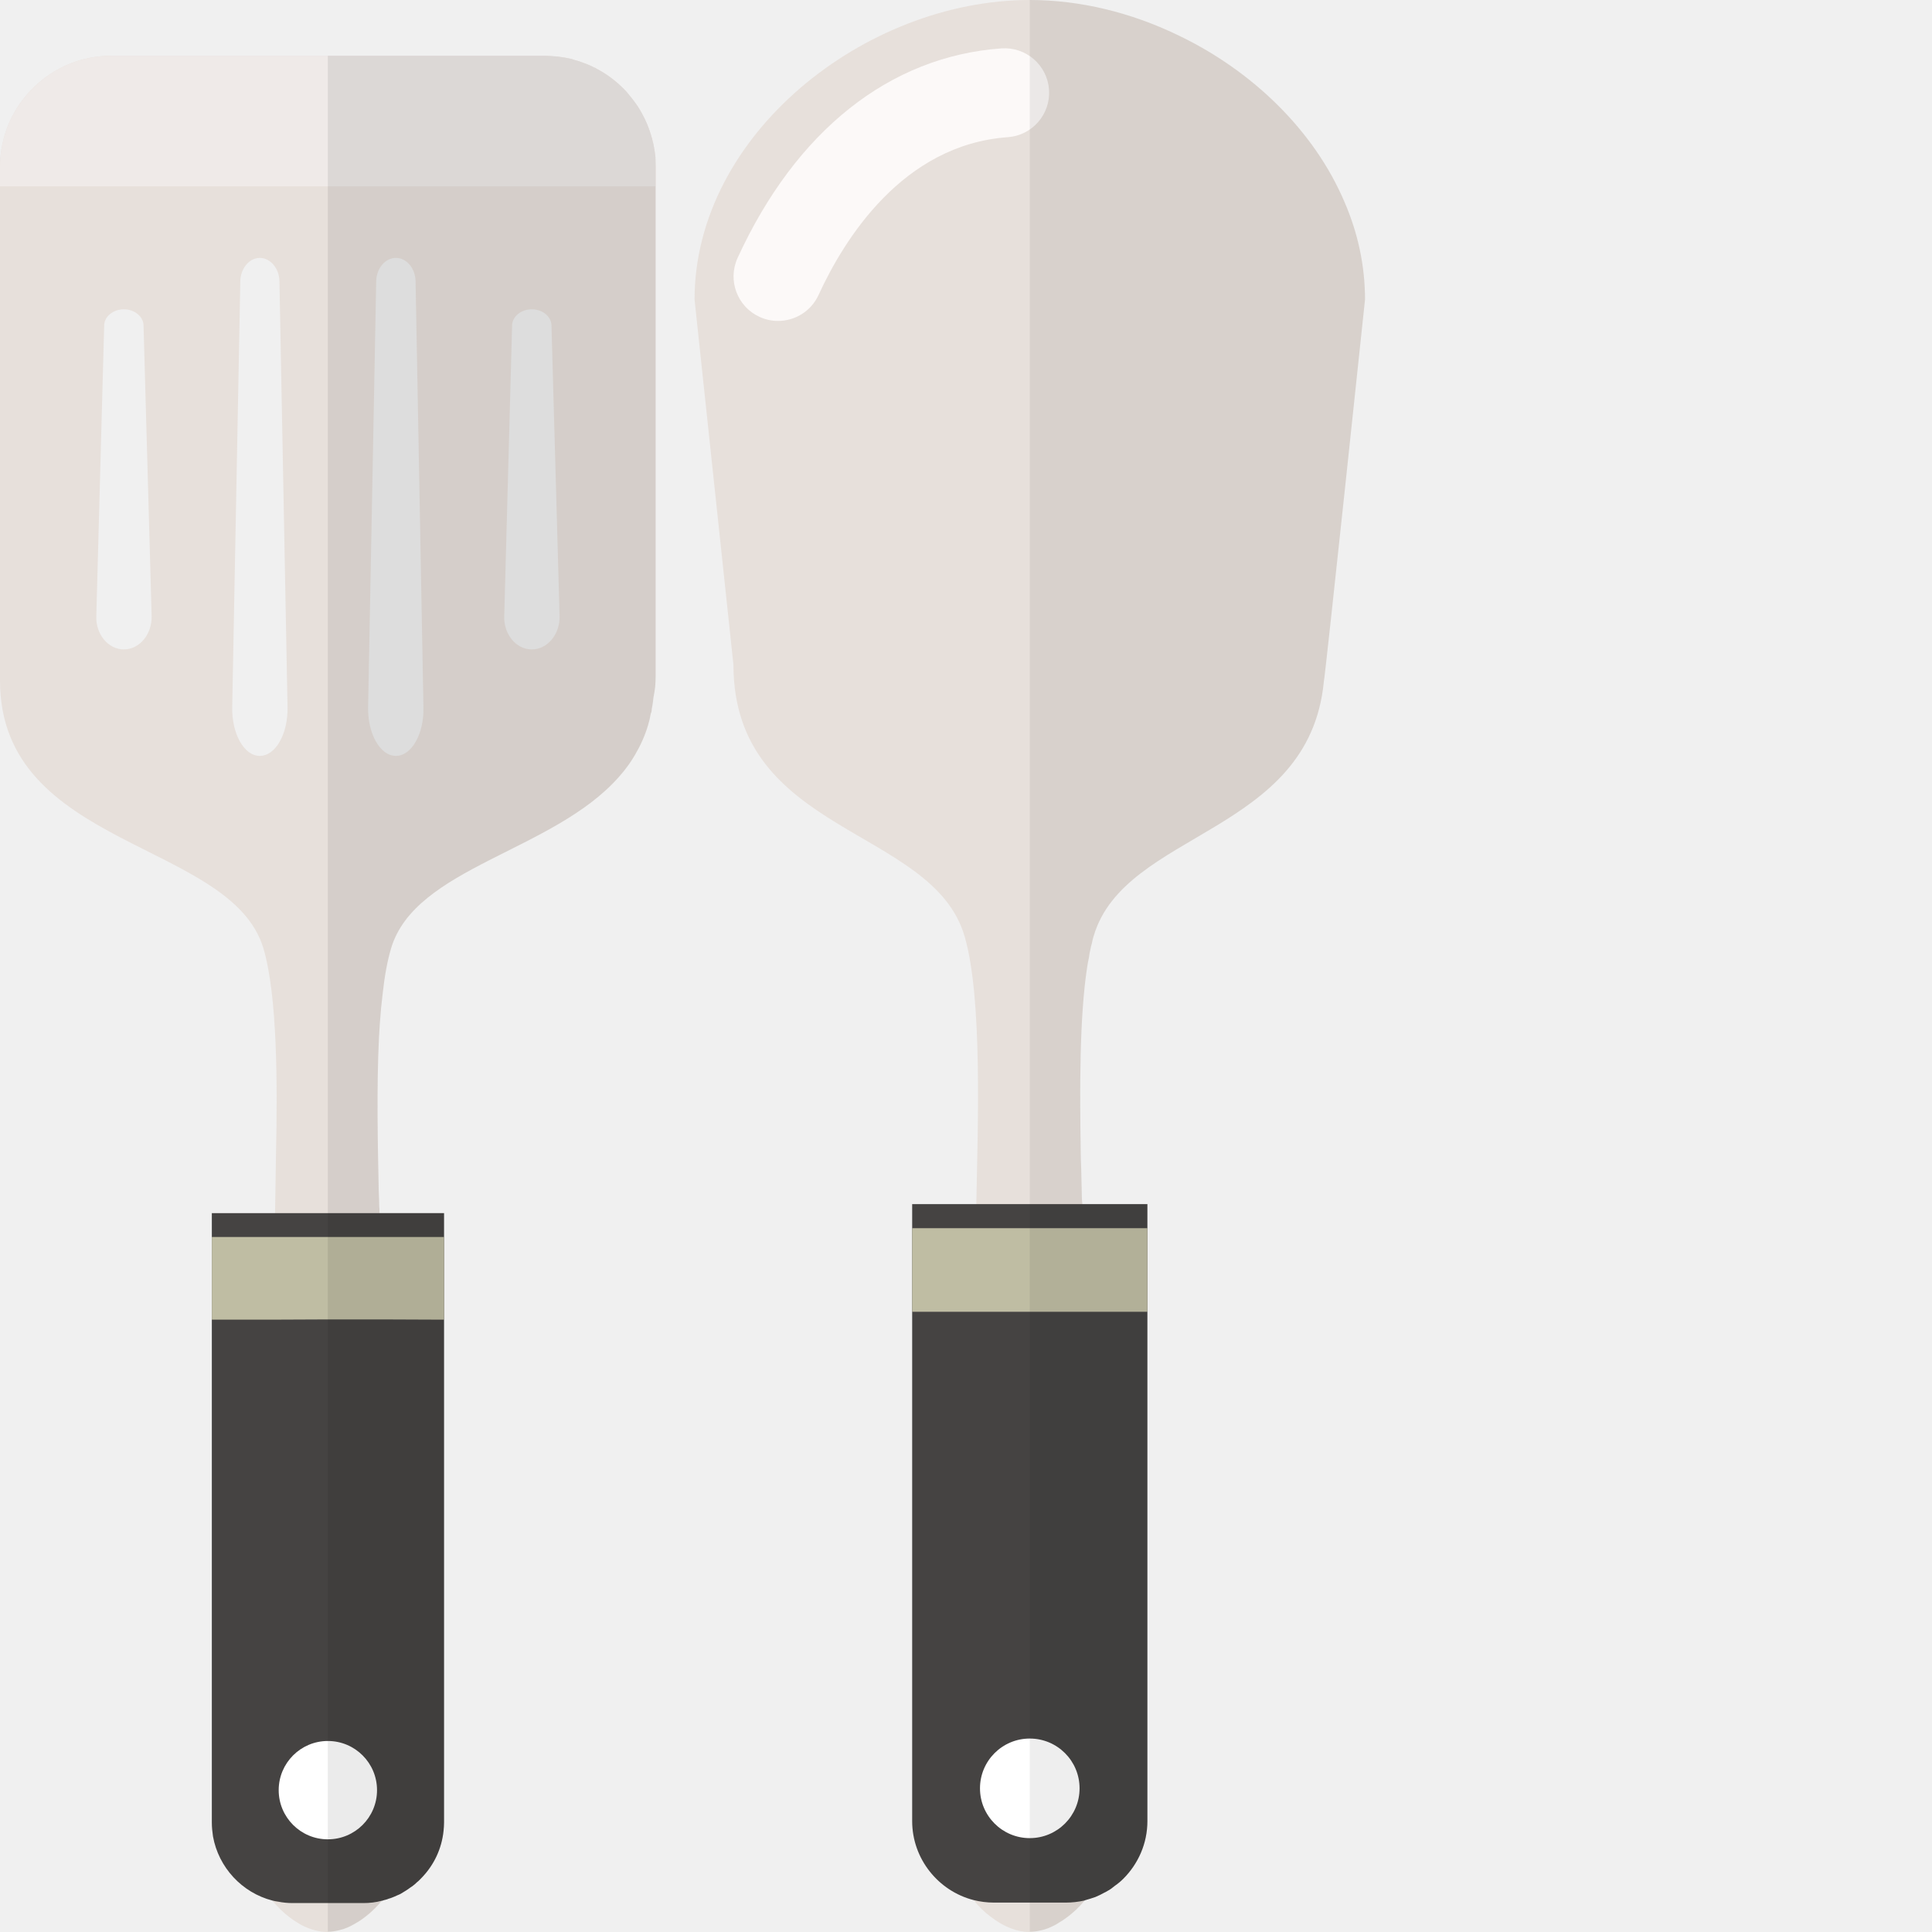
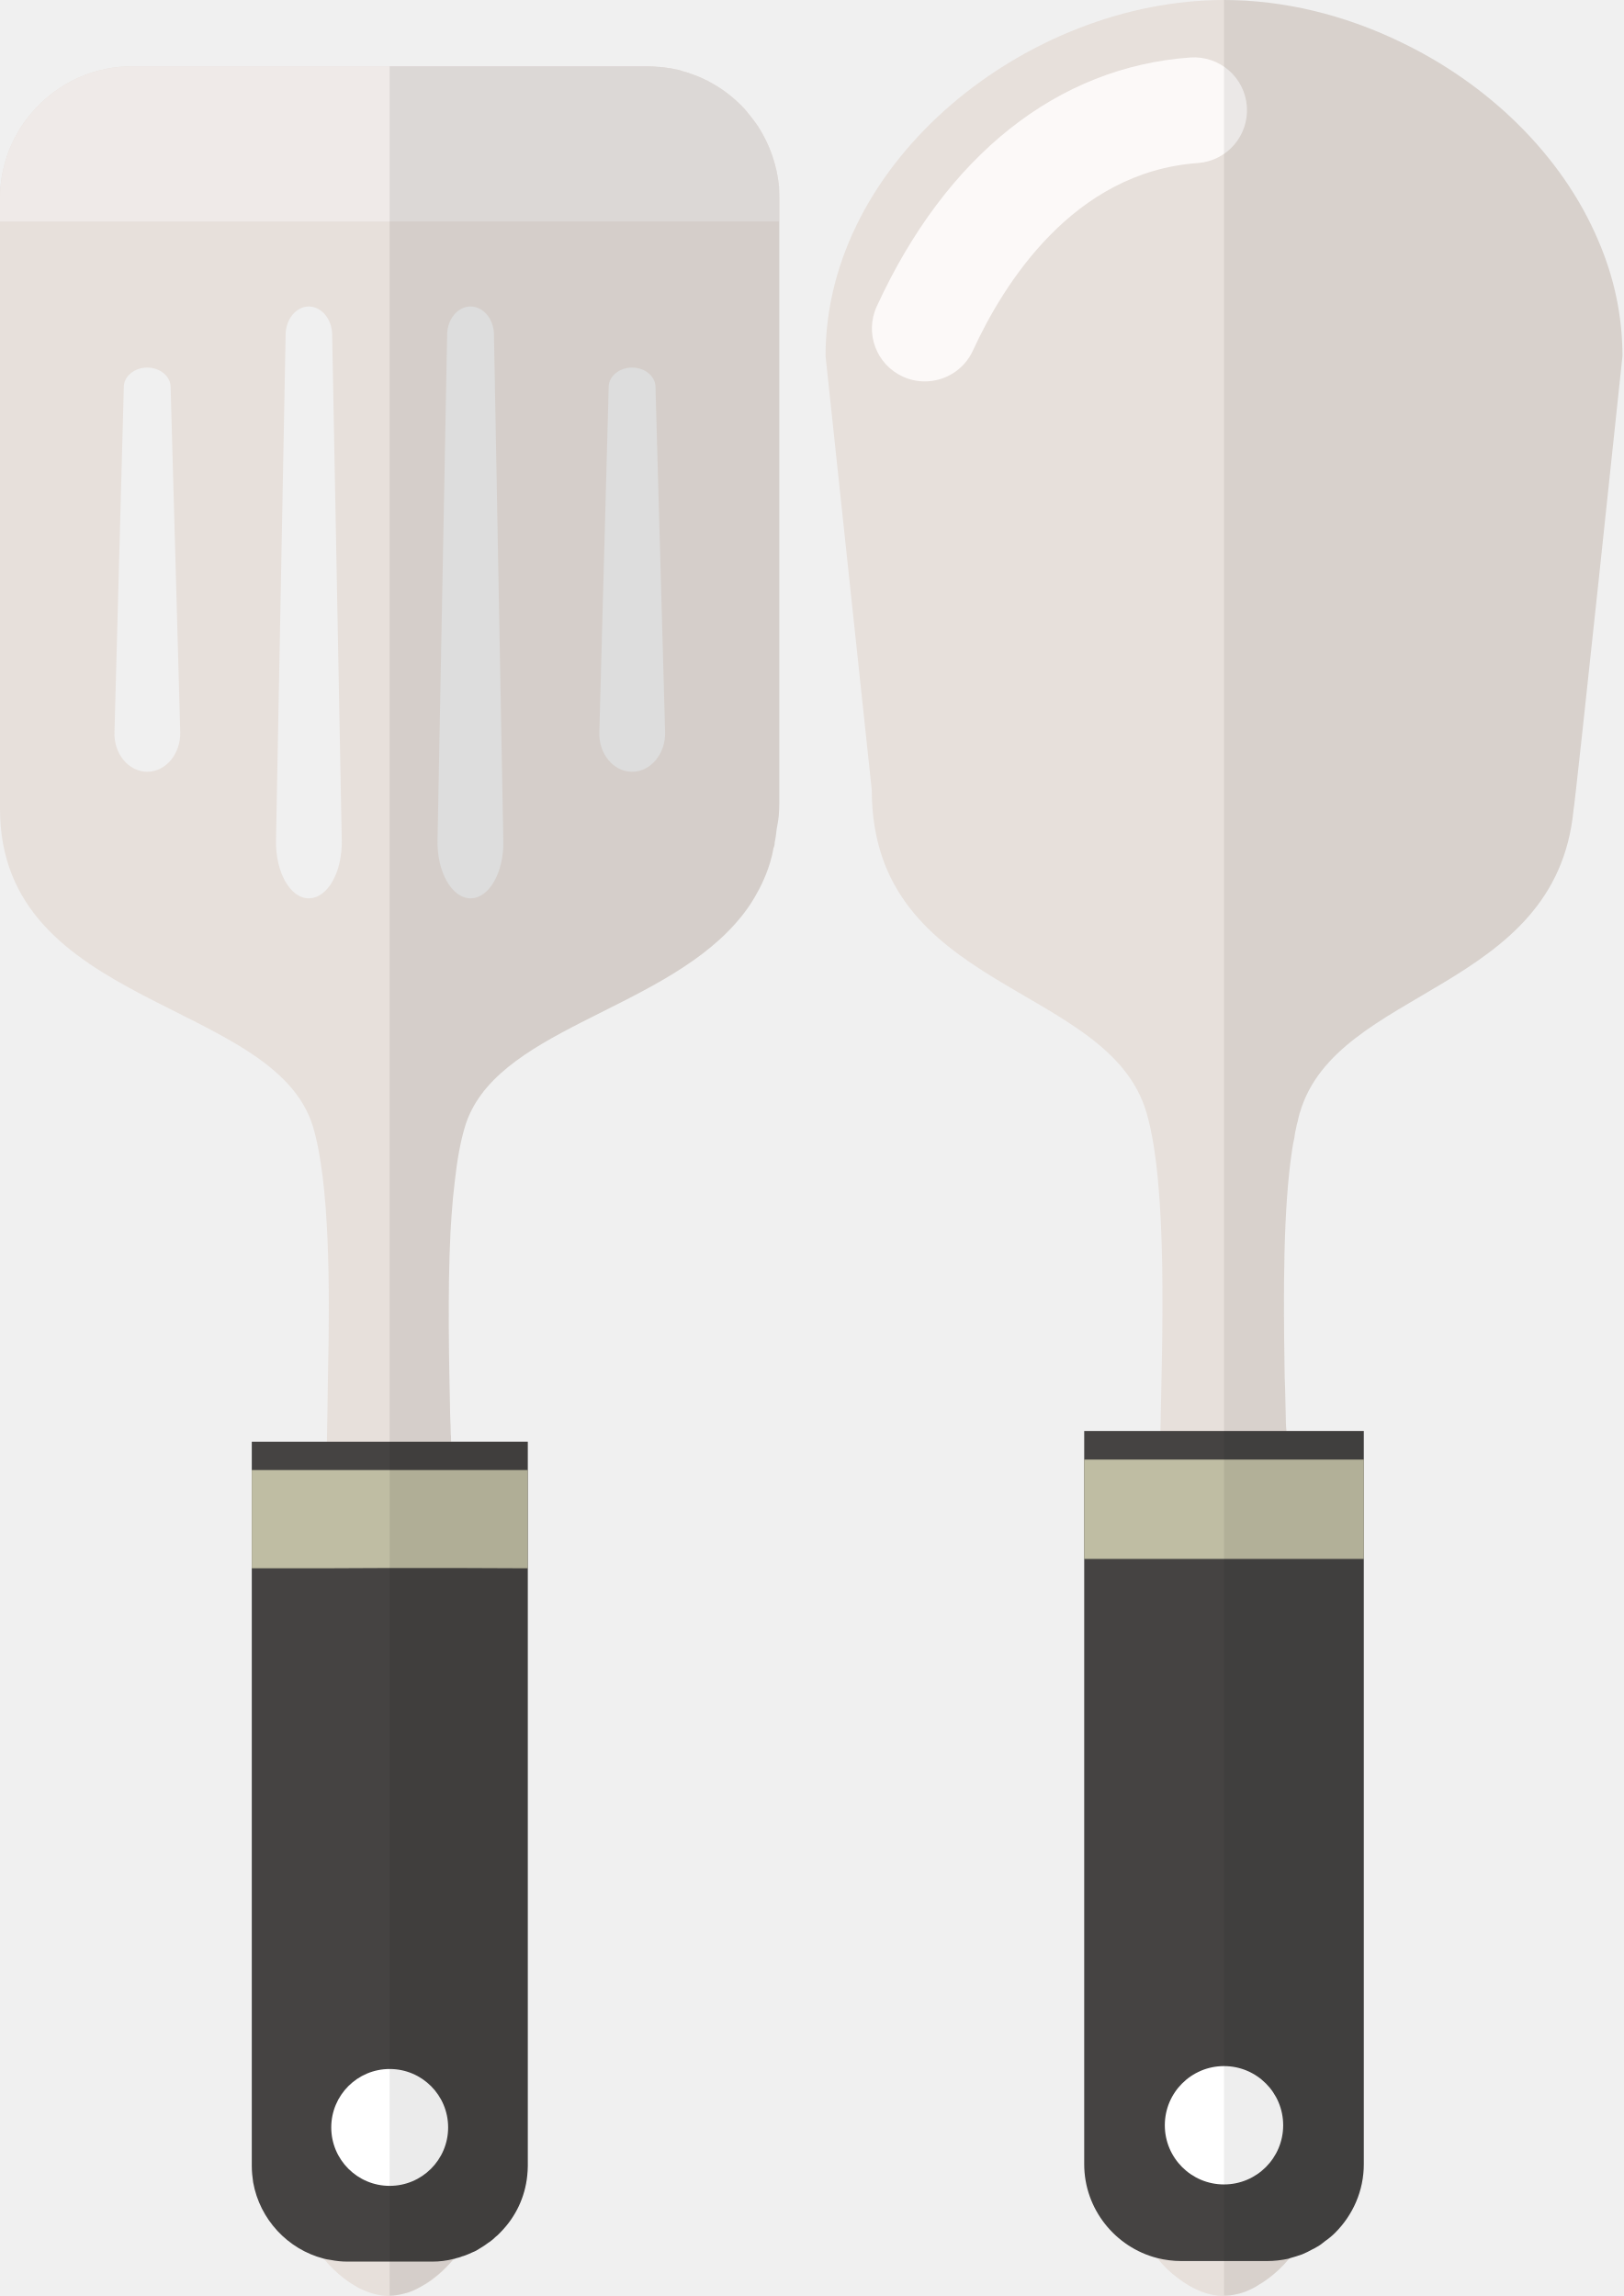
- <svg xmlns="http://www.w3.org/2000/svg" version="1.1" id="_x34_" x="0px" y="0px" viewBox="0 0 512 512" style="enable-background:new 0 0 512 512;" xml:space="preserve">
+ <svg xmlns="http://www.w3.org/2000/svg" version="1.1" id="_x34_" x="0px" y="0px" viewBox="0 0 362 512" style="enable-background:new 0 0 512 512;" xml:space="preserve">
  <g>
    <g>
      <g>
        <path style="fill:#E7E0DB;" d="M173.694,41.66v-0.061c-0.245-2.27-0.675-4.418-1.411-6.565c-0.246-0.736-0.491-1.472-0.798-2.148     c-0.307-0.736-0.614-1.411-0.982-2.086c-0.307-0.613-0.613-1.227-0.982-1.779c-0.307-0.552-0.675-1.105-1.043-1.595     c-0.491-0.736-1.104-1.472-1.718-2.209c-0.613-0.797-1.289-1.534-2.025-2.209c-1.963-1.902-4.172-3.497-6.626-4.785     c-0.061-0.061-0.123-0.061-0.184-0.123c-0.981-0.491-2.025-0.982-3.068-1.35c-0.92-0.368-1.841-0.675-2.822-0.92     c-0.246-0.123-0.491-0.184-0.798-0.245c-1.043-0.246-2.086-0.429-3.129-0.552c0,0-0.061,0-0.123,0     c-0.184-0.061-0.43-0.061-0.675-0.061h-0.307c-0.859-0.122-1.718-0.184-2.577-0.184h-115.1c-4.909,0-9.51,1.227-13.559,3.374     C9.08,21.72,3.865,27.794,1.472,35.033C0.552,37.917,0,40.924,0,44.114v136.329c0.061,44.482,61.354,42.335,69.821,70.925     c3.681,12.455,3.743,35.831,3.313,54.851c-0.061,5.583-0.184,10.798-0.245,15.277c-0.061,2.27-0.123,4.479-0.061,6.319     c-0.061,0.491-0.061,0.983-0.061,1.473c0,7.485-0.122,14.295-0.429,20.431c-2.515,53.194-14.48,61.784-14.05,102.461     c0.245,22.702,4.847,37.672,10.614,46.937c1.043,1.717,2.148,3.19,3.252,4.54c1.473,1.779,2.945,3.19,4.479,4.356     c1.166,0.92,2.27,1.595,3.374,2.209C82.46,511.448,84.73,512,86.755,512c0.062,0,0.062,0,0.122-0.061     c1.043,0,2.148-0.184,3.313-0.491c1.166-0.245,2.331-0.736,3.559-1.472c0.245-0.122,0.491-0.306,0.736-0.429     c0.798-0.368,1.534-0.92,2.332-1.534c1.472-1.105,2.945-2.516,4.417-4.294h0.061c0-0.061,0.062-0.061,0.062-0.061     c7.178-8.591,13.498-24.603,13.743-51.538c0.491-40.616-11.473-49.205-13.927-102.461c-0.307-4.847-0.429-10.123-0.429-15.829     c-0.061-1.473-0.061-3.006-0.061-4.54c0-0.491,0-0.982,0.061-1.473c-0.061-1.84-0.123-3.987-0.184-6.319l0.061-0.061     c-0.061-0.245-0.061-0.552-0.061-0.798s0-0.552-0.061-0.859c0-1.227-0.061-2.516-0.123-3.865     c-0.245-11.964-0.613-27.425,0.061-41.046c0.061-1.288,0.184-2.638,0.245-3.865c0.184-2.7,0.429-5.276,0.737-7.731     c0.491-4.54,1.227-8.59,2.209-11.903c6.381-21.597,42.887-25.646,60.372-45.463c1.841-2.087,3.497-4.356,4.847-6.872     c0.736-1.288,1.35-2.638,1.902-3.987c0.736-1.841,1.35-3.804,1.718-5.951c0.184-0.368,0.246-0.737,0.246-1.166     c0.184-0.982,0.307-2.024,0.429-3.068c0.184-0.921,0.368-1.902,0.491-2.884c0.061-0.982,0.123-1.963,0.123-2.946V44.052     C173.755,43.255,173.694,42.457,173.694,41.66z M32.824,172.099c-4.172,0-7.485-4.05-7.301-8.835l2.086-77.061     c0.061-2.331,2.393-4.233,5.215-4.233c2.822,0,5.154,1.902,5.215,4.233l2.147,77.061     C40.31,168.049,36.997,172.099,32.824,172.099z M68.839,200.321c-4.172,0-7.424-5.891-7.301-12.884l2.147-112.892     c0.061-3.436,2.393-6.197,5.154-6.197c2.822,0,5.154,2.761,5.215,6.197l2.147,112.892     C76.325,194.431,73.073,200.321,68.839,200.321z M104.915,200.321c-4.172,0-7.485-5.891-7.362-12.884l2.147-112.892     c0.061-3.436,2.393-6.197,5.215-6.197c2.823,0,5.154,2.761,5.215,6.197l2.086,112.892     C112.401,194.431,109.088,200.321,104.915,200.321z M140.93,172.099c-4.172,0-7.485-4.05-7.301-8.835l2.086-77.061     c0.061-2.331,2.393-4.233,5.215-4.233c2.822,0,5.154,1.902,5.215,4.233l2.147,77.061     C148.416,168.049,145.103,172.099,140.93,172.099z" />
        <g>
          <path style="fill:#454342;" d="M117.677,321.496V482.98c0,0.737-0.061,1.472-0.123,2.148c-0.491,4.846-2.577,9.142-5.767,12.455      c-0.429,0.429-0.797,0.858-1.288,1.227c-0.43,0.429-0.859,0.797-1.289,1.104c-0.122,0.061-0.184,0.123-0.307,0.184      c-0.552,0.43-1.104,0.798-1.718,1.165c-0.245,0.184-0.552,0.307-0.797,0.491c-0.368,0.246-0.737,0.368-1.166,0.552      c-0.246,0.123-0.429,0.184-0.675,0.307c-0.49,0.184-0.981,0.429-1.534,0.552c-0.061,0.061-0.184,0.061-0.307,0.123      c-0.123,0.061-0.245,0.061-0.368,0.123c-0.307,0.061-0.736,0.184-1.043,0.307h-0.123c-1.595,0.429-3.19,0.613-4.847,0.613H77.49      c-1.289,0-2.516-0.123-3.743-0.368c-0.552-0.061-1.104-0.184-1.595-0.306c-8.037-2.087-14.234-8.774-15.707-16.995      c-0.184-1.228-0.307-2.454-0.307-3.682V321.496H117.677z" />
          <polygon style="fill:#BFBDA3;" points="117.677,327.815 117.677,349.719 116.634,349.719 101.173,349.657 86.877,349.657       72.336,349.719 56.139,349.719 56.139,327.815     " />
          <circle style="fill:#FFFFFF;" cx="86.886" cy="474.409" r="13.03" />
        </g>
        <path style="fill:#EFEAE8;" d="M173.755,44.052v5.338H0v-5.276c0-3.19,0.552-6.197,1.472-9.08     c2.393-7.24,7.608-13.314,14.296-16.872c4.049-2.148,8.651-3.374,13.559-3.374h115.1c0.859,0,1.718,0.061,2.577,0.184h0.307     c0.245,0,0.491,0,0.675,0.061c0.061,0,0.123,0,0.123,0c1.043,0.123,2.086,0.307,3.129,0.552c0.307,0.061,0.552,0.122,0.798,0.245     c0.982,0.245,1.902,0.552,2.822,0.92c1.043,0.368,2.086,0.859,3.068,1.35c0.061,0.061,0.123,0.061,0.184,0.123     c2.454,1.288,4.663,2.883,6.626,4.785c0.736,0.675,1.411,1.411,2.025,2.209c0.614,0.737,1.227,1.473,1.718,2.209     c0.368,0.491,0.736,1.043,1.043,1.595c0.368,0.552,0.675,1.166,0.982,1.779c0.368,0.675,0.675,1.35,0.982,2.086     c0.307,0.675,0.552,1.411,0.798,2.148c0.736,2.147,1.166,4.295,1.411,6.565v0.061C173.694,42.457,173.755,43.255,173.755,44.052z     " />
      </g>
      <path style="opacity:0.08;fill:#040000;" d="M173.755,44.052v134.979c0,0.983-0.061,1.964-0.123,2.946    c-0.122,0.982-0.245,1.902-0.43,2.822c-0.122,1.105-0.245,2.147-0.491,3.129c0,0.429-0.061,0.798-0.246,1.166    c-0.368,2.147-0.982,4.11-1.718,5.951c-0.552,1.35-1.166,2.699-1.902,3.987c-1.35,2.516-2.945,4.786-4.847,6.872    c-17.486,19.817-53.992,23.866-60.372,45.463c-0.982,3.313-1.718,7.363-2.209,11.903c-0.307,2.454-0.552,5.031-0.737,7.731    c-0.061,1.227-0.184,2.577-0.245,3.865c-0.675,13.621-0.307,29.082-0.061,41.046c0.061,1.35,0.123,2.639,0.123,3.865    c0.061,0.307,0.061,0.613,0.061,0.859v0.798h17.118V482.98c0,0.737-0.061,1.472-0.123,2.148    c-0.491,4.846-2.577,9.142-5.767,12.455c-0.429,0.429-0.797,0.858-1.288,1.227c-0.491,0.49-1.043,0.858-1.595,1.288    c-0.552,0.43-1.104,0.798-1.718,1.165c-0.613,0.368-1.288,0.737-1.963,1.043c-0.246,0.123-0.429,0.184-0.675,0.307    c-0.49,0.184-0.981,0.429-1.534,0.552c-0.061,0.061-0.184,0.061-0.307,0.123c-0.123,0.061-0.245,0.061-0.368,0.123    c-0.307,0.061-0.675,0.184-0.981,0.246c0,0-0.062,0-0.062,0.061h-0.123c-2.209,2.576-4.479,4.479-6.687,5.828    c-0.246,0.123-0.491,0.307-0.736,0.429c-1.227,0.675-2.393,1.166-3.559,1.472c-1.166,0.307-2.27,0.491-3.313,0.491V14.787h57.55    c0.859,0,1.718,0.061,2.516,0.122c0.122,0,0.245,0,0.368,0.061c0.245,0,0.491,0,0.675,0.061c0.061,0,0.123,0,0.123,0    c1.043,0.123,2.086,0.307,3.129,0.552c0.307,0.061,0.552,0.122,0.798,0.245c0.982,0.245,1.902,0.552,2.822,0.92    c1.043,0.368,2.086,0.859,3.068,1.35c0.061,0.061,0.123,0.061,0.184,0.123c2.454,1.288,4.663,2.883,6.626,4.785    c0.736,0.675,1.411,1.411,2.025,2.209c0.614,0.737,1.227,1.473,1.718,2.209c0.368,0.491,0.736,1.043,1.043,1.595    c0.368,0.552,0.675,1.166,0.982,1.779c0.368,0.675,0.675,1.35,0.982,2.086c0.307,0.675,0.552,1.411,0.798,2.148    c0.736,2.147,1.166,4.295,1.411,6.565v0.061C173.694,42.457,173.755,43.255,173.755,44.052z" />
    </g>
    <g>
      <g>
        <path style="fill:#E7E0DB;" d="M361.744,79.392c0,0-10.492,99.394-10.921,101.295c-3.927,40.494-52.764,39.451-60.986,67.367     c-0.184,0.614-0.368,1.228-0.491,1.964c-0.184,0.614-0.307,1.165-0.429,1.841c-0.184,0.675-0.246,1.35-0.368,2.086     c-0.184,0.736-0.307,1.472-0.43,2.27c-2.086,13.498-1.963,32.764-1.718,48.776c0,1.534,0.061,3.006,0.123,4.479     c0.061,2.761,0.122,5.461,0.184,7.915c0,0.553,0.061,1.105,0.123,1.657l-0.061,0.061c0.061,2.331,0.123,4.479,0.123,6.381v1.473     c0,7.608,0.123,14.479,0.43,20.676c2.515,53.868,14.663,62.581,14.173,103.75c-0.246,27.302-6.688,43.5-13.989,52.212     c-0.061,0-0.061,0.061-0.061,0.061c-1.473,1.779-3.006,3.19-4.479,4.294c-0.798,0.613-1.595,1.165-2.393,1.595     c0,0,0,0-0.061,0.061c-0.859,0.552-1.779,0.981-2.638,1.35c-0.675,0.246-1.35,0.491-2.025,0.613     c-0.982,0.246-1.963,0.368-2.945,0.368c0,0.061-0.061,0.061-0.184,0.061c-2.945,0-6.565-1.227-10.185-4.049     c-1.595-1.165-3.068-2.577-4.54-4.417c-4.233-4.97-8.16-12.516-10.798-23.253c-1.902-7.853-3.068-17.302-3.252-28.836     c-0.43-41.23,11.719-49.943,14.234-103.75v-0.061c0.307-6.258,0.43-13.069,0.43-20.676c0-0.491,0-0.982,0.061-1.473     c-0.061-1.902,0-4.111,0.061-6.381c0.368-19.94,1.718-54.666-3.129-71.049c-8.528-28.959-61.17-26.75-61.231-71.846     l-10.307-96.817C184.062,35.708,229.219,0,272.903,0c13.314,0,26.751,3.313,39.021,9.203c19.694,9.326,36.322,25.278,44.42,44.42     C359.842,61.722,361.744,70.373,361.744,79.392z" />
        <g>
          <path style="fill:#FCF9F8;" d="M206.194,85.053c-1.647,0-3.318-0.346-4.912-1.077c-5.922-2.716-8.521-9.72-5.804-15.641      c15.451-33.675,40.278-53.391,69.911-55.514c6.511-0.45,12.145,4.425,12.61,10.924c0.465,6.499-4.426,12.145-10.924,12.61      c-27.859,1.996-43.38,27.057-50.151,41.818C214.939,82.502,210.662,85.053,206.194,85.053z" />
        </g>
        <path style="fill:#454342;" d="M304.071,319.103v163.509c0,5.951-2.454,11.35-6.381,15.277c-0.675,0.675-1.411,1.288-2.209,1.84     c-0.675,0.553-1.288,1.043-2.025,1.411c-0.246,0.184-0.552,0.307-0.798,0.43c-0.736,0.43-1.534,0.798-2.393,1.165     c-0.92,0.307-1.84,0.614-2.761,0.86c-0.061,0-0.061,0.061-0.061,0.061c-0.061,0-0.061,0-0.061,0     c-1.657,0.368-3.252,0.551-4.97,0.551h-19.02c-1.841,0-3.681-0.245-5.399-0.674c-9.326-2.394-16.259-10.921-16.259-20.922     V319.103H304.071z" />
        <rect x="241.735" y="325.484" style="fill:#BFBDA3;" width="62.336" height="22.149" />
        <circle style="fill:#FFFFFF;" cx="272.902" cy="473.927" r="13.195" />
      </g>
      <path style="opacity:0.07;fill:#040000;" d="M361.744,79.392c0,0-10.492,99.394-10.921,101.295    c-3.927,40.494-52.764,39.451-60.986,67.367c-0.184,0.614-0.368,1.228-0.491,1.964c-0.184,0.614-0.307,1.165-0.429,1.841    c-0.184,0.675-0.246,1.35-0.368,2.086c-0.184,0.736-0.307,1.472-0.43,2.27c-2.086,13.498-1.963,32.764-1.718,48.776    c0,1.534,0.061,3.006,0.123,4.479c0.061,2.761,0.122,5.461,0.184,7.915c0,0.553,0.061,1.105,0.123,1.657l-0.061,0.061h17.302    v163.509c0,5.951-2.454,11.35-6.381,15.277c-0.675,0.675-1.411,1.288-2.209,1.84c-0.675,0.553-1.288,1.043-2.025,1.411    c-0.246,0.184-0.552,0.307-0.798,0.43c-0.736,0.43-1.534,0.798-2.393,1.165c-0.92,0.307-1.84,0.614-2.761,0.86    c-0.061,0-0.061,0.061-0.061,0.061c-1.473,1.779-3.006,3.19-4.479,4.294c-0.798,0.613-1.595,1.165-2.393,1.595    c0,0,0,0-0.061,0.061c-0.859,0.552-1.779,0.981-2.638,1.35c-0.675,0.246-1.35,0.491-2.025,0.613    c-0.982,0.246-1.963,0.368-2.945,0.368V0c13.314,0,26.751,3.313,39.021,9.203c19.694,9.326,36.322,25.278,44.42,44.42    C359.842,61.722,361.744,70.373,361.744,79.392z" />
    </g>
  </g>
</svg>
